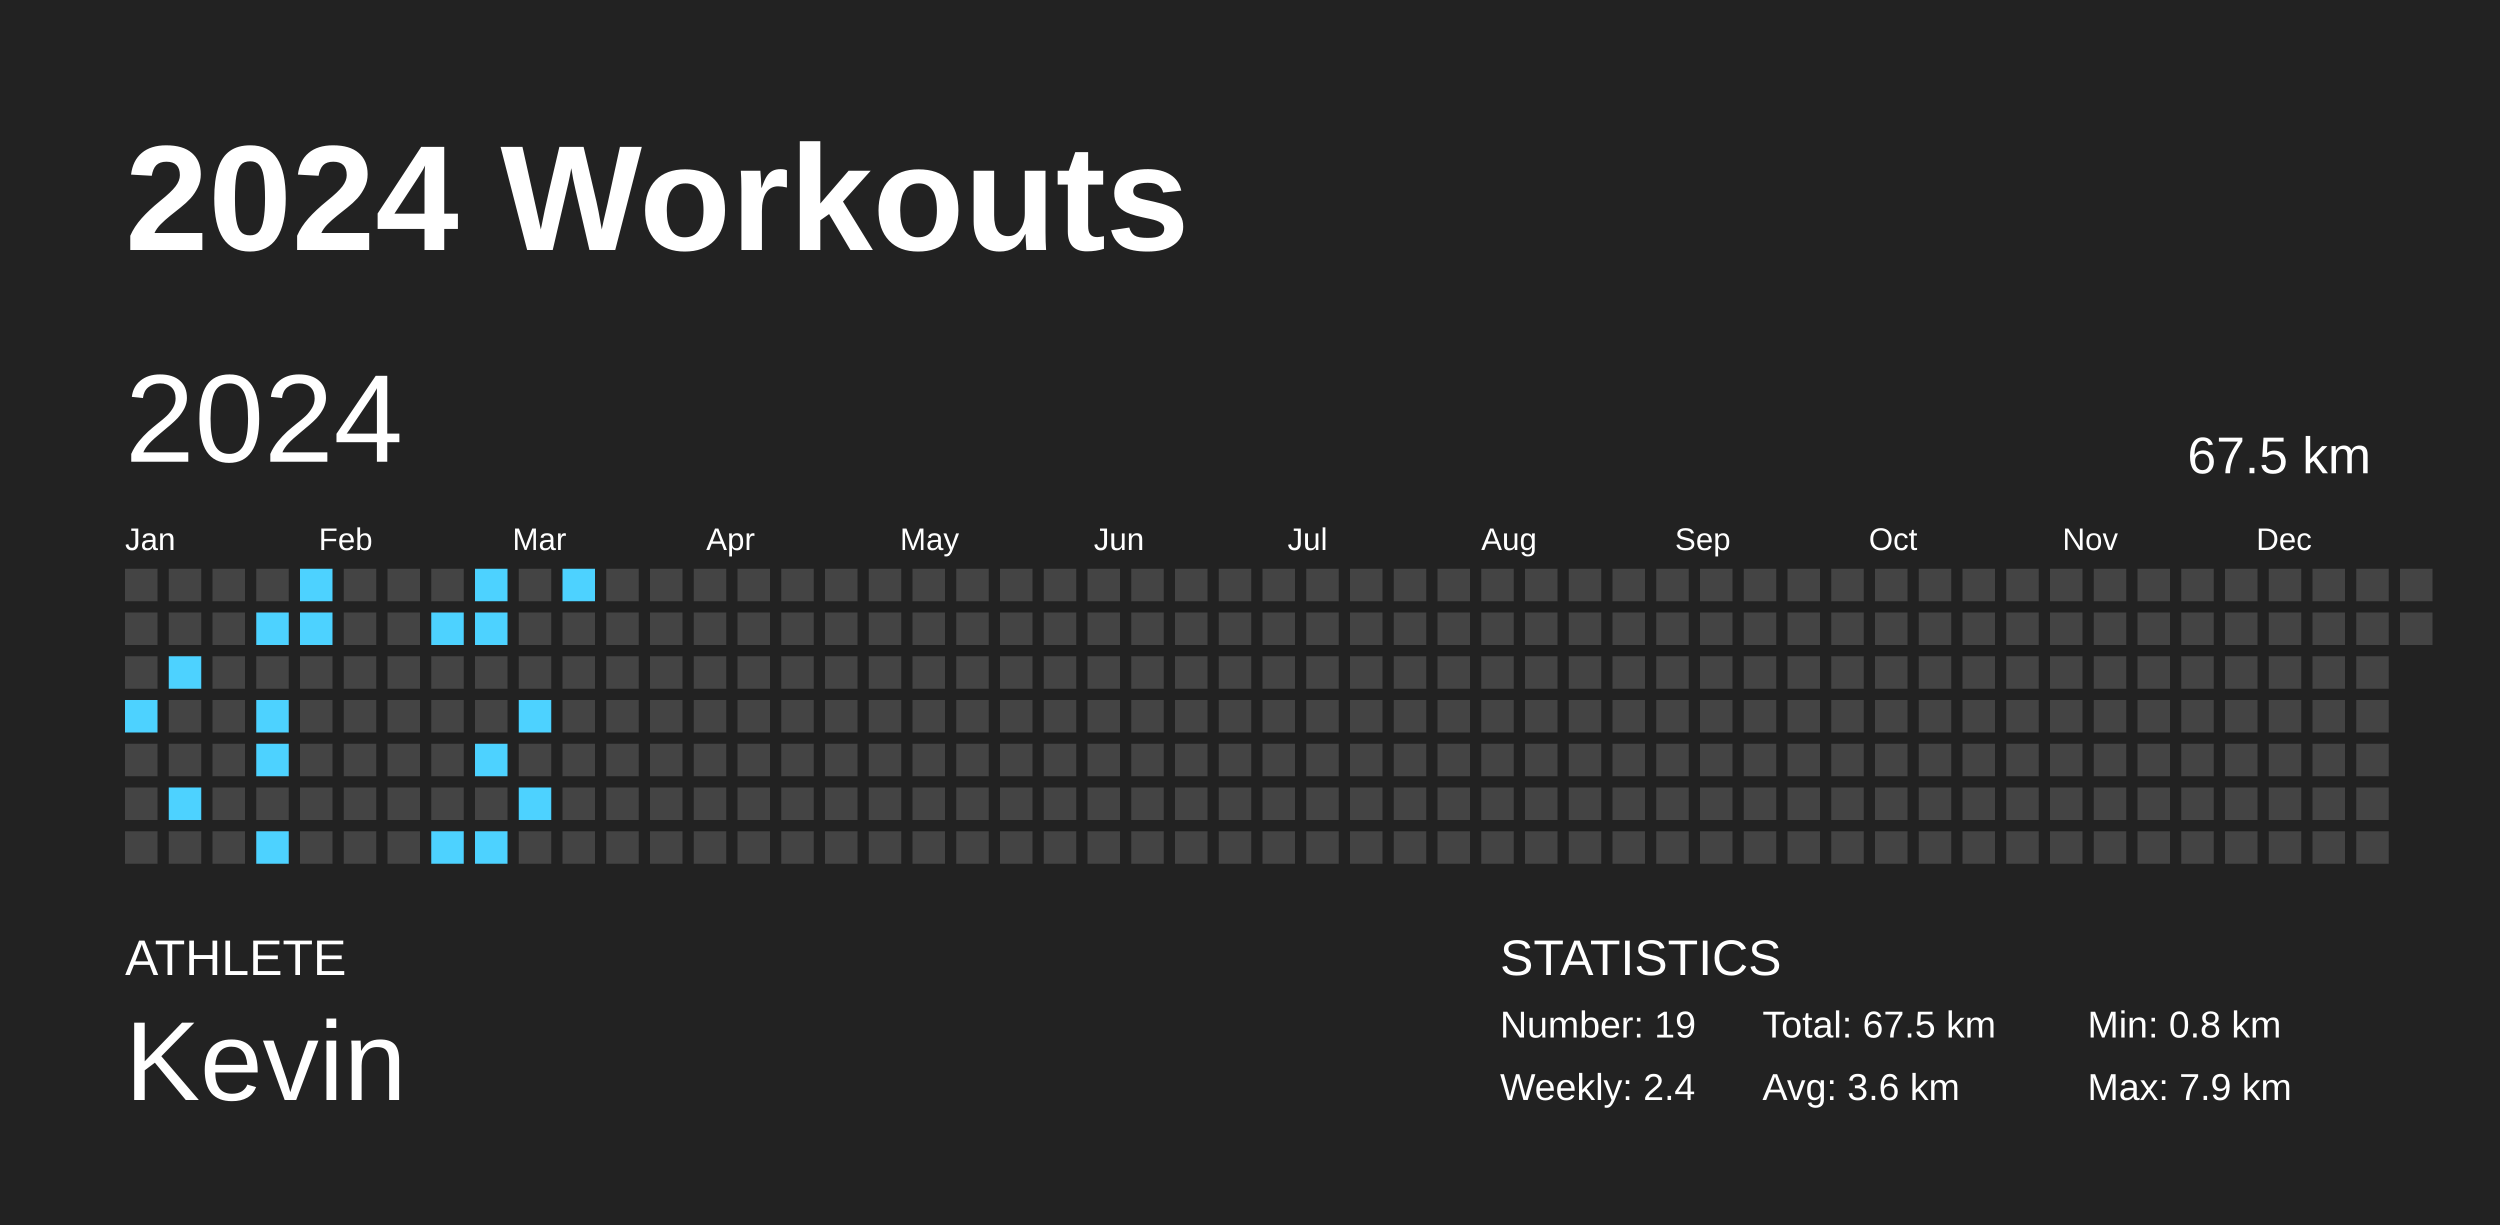
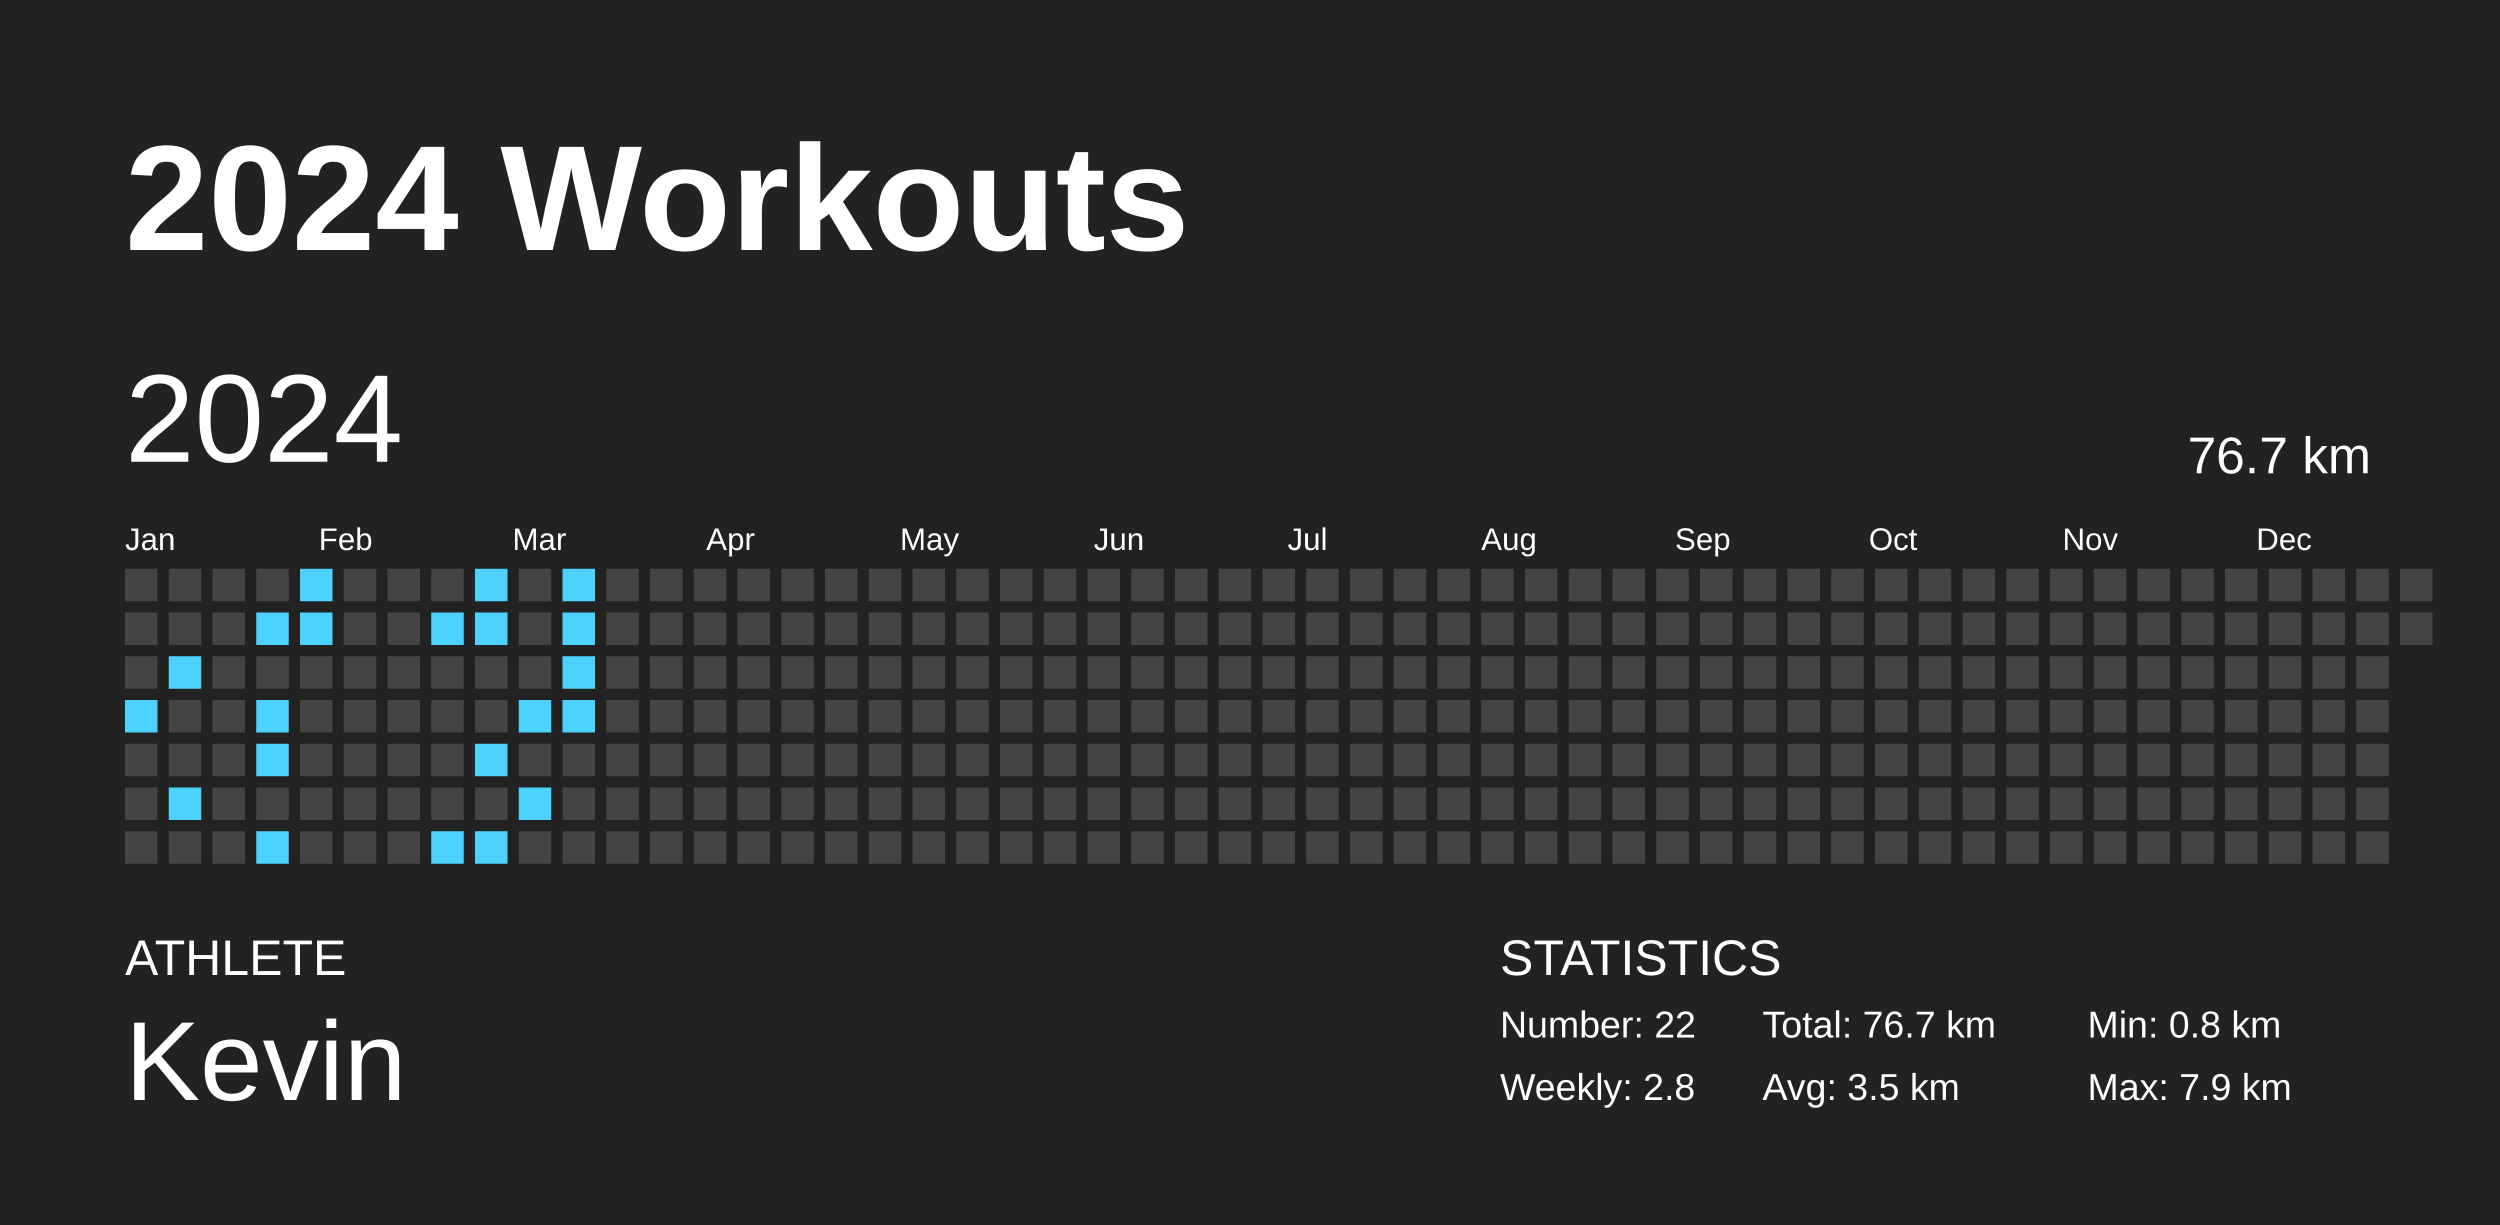
<svg xmlns="http://www.w3.org/2000/svg" baseProfile="full" height="98mm" version="1.1" viewBox="0,0,200,98" width="200mm">
  <defs />
  <rect fill="#222222" height="98" width="200" x="0" y="0" />
  <text fill="#FFFFFF" style="font-size:12px; font-family:Arial; font-weight:bold;" x="10" y="20">2024 Workouts</text>
  <text fill="#FFFFFF" style="font-size:4px; font-family:Arial" x="10" y="78">ATHLETE</text>
  <text fill="#FFFFFF" style="font-size:9px; font-family:Arial" x="10" y="88">Kevin</text>
  <text fill="#FFFFFF" style="font-size:4px; font-family:Arial" x="120" y="78">STATISTICS</text>
-   <text fill="#FFFFFF" style="font-size:3px; font-family:Arial" x="120" y="83">Number: 19</text>
-   <text fill="#FFFFFF" style="font-size:3px; font-family:Arial" x="120" y="88">Weekly: 2.4</text>
-   <text fill="#FFFFFF" style="font-size:3px; font-family:Arial" x="141" y="83">Total: 67.5 km</text>
-   <text fill="#FFFFFF" style="font-size:3px; font-family:Arial" x="141" y="88">Avg: 3.6 km</text>
+   <text fill="#FFFFFF" style="font-size:3px; font-family:Arial" x="120" y="83">Number: 22</text>
+   <text fill="#FFFFFF" style="font-size:3px; font-family:Arial" x="120" y="88">Weekly: 2.8</text>
+   <text fill="#FFFFFF" style="font-size:3px; font-family:Arial" x="141" y="83">Total: 76.7 km</text>
+   <text fill="#FFFFFF" style="font-size:3px; font-family:Arial" x="141" y="88">Avg: 3.5 km</text>
  <text fill="#FFFFFF" style="font-size:3px; font-family:Arial" x="167" y="83">Min: 0.8 km</text>
  <text fill="#FFFFFF" style="font-size:3px; font-family:Arial" x="167" y="88">Max: 7.9 km</text>
  <text dominant-baseline="hanging" fill="#FFFFFF" style="font-size:10.0px; font-family:Arial;" x="10" y="30">2024</text>
-   <text dominant-baseline="hanging" fill="#FFFFFF" style="font-size:4.125px; font-family:Arial;" x="175" y="35">67.5 km</text>
+   <text dominant-baseline="hanging" fill="#FFFFFF" style="font-size:4.125px; font-family:Arial;" x="175" y="35">76.7 km</text>
  <text fill="#FFFFFF" style="font-size:2.5px; font-family:Arial" x="10.0" y="44">Jan</text>
  <text fill="#FFFFFF" style="font-size:2.5px; font-family:Arial" x="25.5" y="44">Feb</text>
  <text fill="#FFFFFF" style="font-size:2.5px; font-family:Arial" x="41.0" y="44">Mar</text>
  <text fill="#FFFFFF" style="font-size:2.5px; font-family:Arial" x="56.5" y="44">Apr</text>
  <text fill="#FFFFFF" style="font-size:2.5px; font-family:Arial" x="72.0" y="44">May</text>
  <text fill="#FFFFFF" style="font-size:2.5px; font-family:Arial" x="87.5" y="44">Jun</text>
  <text fill="#FFFFFF" style="font-size:2.5px; font-family:Arial" x="103.0" y="44">Jul</text>
  <text fill="#FFFFFF" style="font-size:2.5px; font-family:Arial" x="118.5" y="44">Aug</text>
  <text fill="#FFFFFF" style="font-size:2.5px; font-family:Arial" x="134.0" y="44">Sep</text>
  <text fill="#FFFFFF" style="font-size:2.5px; font-family:Arial" x="149.5" y="44">Oct</text>
  <text fill="#FFFFFF" style="font-size:2.5px; font-family:Arial" x="165.0" y="44">Nov</text>
  <text fill="#FFFFFF" style="font-size:2.5px; font-family:Arial" x="180.5" y="44">Dec</text>
  <rect fill="#444444" height="2.6" width="2.6" x="10.0" y="45.5" />
  <rect fill="#444444" height="2.6" width="2.6" x="10.0" y="49.0" />
  <rect fill="#444444" height="2.6" width="2.6" x="10.0" y="52.5" />
  <rect fill="#4dd2ff" height="2.6" width="2.6" x="10.0" y="56.0" />
  <rect fill="#444444" height="2.6" width="2.6" x="10.0" y="59.5" />
  <rect fill="#444444" height="2.6" width="2.6" x="10.0" y="63.0" />
  <rect fill="#444444" height="2.6" width="2.6" x="10.0" y="66.5" />
  <rect fill="#444444" height="2.6" width="2.6" x="13.5" y="45.5" />
  <rect fill="#444444" height="2.6" width="2.6" x="13.5" y="49.0" />
  <rect fill="#4dd2ff" height="2.6" width="2.6" x="13.5" y="52.5" />
  <rect fill="#444444" height="2.6" width="2.6" x="13.5" y="56.0" />
  <rect fill="#444444" height="2.6" width="2.6" x="13.5" y="59.5" />
  <rect fill="#4dd2ff" height="2.6" width="2.6" x="13.5" y="63.0" />
  <rect fill="#444444" height="2.6" width="2.6" x="13.5" y="66.5" />
  <rect fill="#444444" height="2.6" width="2.6" x="17.0" y="45.5" />
  <rect fill="#444444" height="2.6" width="2.6" x="17.0" y="49.0" />
  <rect fill="#444444" height="2.6" width="2.6" x="17.0" y="52.5" />
  <rect fill="#444444" height="2.6" width="2.6" x="17.0" y="56.0" />
  <rect fill="#444444" height="2.6" width="2.6" x="17.0" y="59.5" />
  <rect fill="#444444" height="2.6" width="2.6" x="17.0" y="63.0" />
  <rect fill="#444444" height="2.6" width="2.6" x="17.0" y="66.5" />
  <rect fill="#444444" height="2.6" width="2.6" x="20.5" y="45.5" />
  <rect fill="#4dd2ff" height="2.6" width="2.6" x="20.5" y="49.0" />
  <rect fill="#444444" height="2.6" width="2.6" x="20.5" y="52.5" />
  <rect fill="#4dd2ff" height="2.6" width="2.6" x="20.5" y="56.0" />
  <rect fill="#4dd2ff" height="2.6" width="2.6" x="20.5" y="59.5" />
  <rect fill="#444444" height="2.6" width="2.6" x="20.5" y="63.0" />
  <rect fill="#4dd2ff" height="2.6" width="2.6" x="20.5" y="66.5" />
  <rect fill="#4dd2ff" height="2.6" width="2.6" x="24.0" y="45.5" />
  <rect fill="#4dd2ff" height="2.6" width="2.6" x="24.0" y="49.0" />
  <rect fill="#444444" height="2.6" width="2.6" x="24.0" y="52.5" />
  <rect fill="#444444" height="2.6" width="2.6" x="24.0" y="56.0" />
  <rect fill="#444444" height="2.6" width="2.6" x="24.0" y="59.5" />
  <rect fill="#444444" height="2.6" width="2.6" x="24.0" y="63.0" />
  <rect fill="#444444" height="2.6" width="2.6" x="24.0" y="66.5" />
  <rect fill="#444444" height="2.6" width="2.6" x="27.5" y="45.5" />
  <rect fill="#444444" height="2.6" width="2.6" x="27.5" y="49.0" />
  <rect fill="#444444" height="2.6" width="2.6" x="27.5" y="52.5" />
  <rect fill="#444444" height="2.6" width="2.6" x="27.5" y="56.0" />
  <rect fill="#444444" height="2.6" width="2.6" x="27.5" y="59.5" />
  <rect fill="#444444" height="2.6" width="2.6" x="27.5" y="63.0" />
  <rect fill="#444444" height="2.6" width="2.6" x="27.5" y="66.5" />
  <rect fill="#444444" height="2.6" width="2.6" x="31.0" y="45.5" />
  <rect fill="#444444" height="2.6" width="2.6" x="31.0" y="49.0" />
  <rect fill="#444444" height="2.6" width="2.6" x="31.0" y="52.5" />
  <rect fill="#444444" height="2.6" width="2.6" x="31.0" y="56.0" />
  <rect fill="#444444" height="2.6" width="2.6" x="31.0" y="59.5" />
  <rect fill="#444444" height="2.6" width="2.6" x="31.0" y="63.0" />
  <rect fill="#444444" height="2.6" width="2.6" x="31.0" y="66.5" />
  <rect fill="#444444" height="2.6" width="2.6" x="34.5" y="45.5" />
  <rect fill="#4dd2ff" height="2.6" width="2.6" x="34.5" y="49.0" />
  <rect fill="#444444" height="2.6" width="2.6" x="34.5" y="52.5" />
  <rect fill="#444444" height="2.6" width="2.6" x="34.5" y="56.0" />
  <rect fill="#444444" height="2.6" width="2.6" x="34.5" y="59.5" />
  <rect fill="#444444" height="2.6" width="2.6" x="34.5" y="63.0" />
  <rect fill="#4dd2ff" height="2.6" width="2.6" x="34.5" y="66.5" />
  <rect fill="#4dd2ff" height="2.6" width="2.6" x="38.0" y="45.5" />
  <rect fill="#4dd2ff" height="2.6" width="2.6" x="38.0" y="49.0" />
  <rect fill="#444444" height="2.6" width="2.6" x="38.0" y="52.5" />
  <rect fill="#444444" height="2.6" width="2.6" x="38.0" y="56.0" />
  <rect fill="#4dd2ff" height="2.6" width="2.6" x="38.0" y="59.5" />
  <rect fill="#444444" height="2.6" width="2.6" x="38.0" y="63.0" />
  <rect fill="#4dd2ff" height="2.6" width="2.6" x="38.0" y="66.5" />
  <rect fill="#444444" height="2.6" width="2.6" x="41.5" y="45.5" />
  <rect fill="#444444" height="2.6" width="2.6" x="41.5" y="49.0" />
  <rect fill="#444444" height="2.6" width="2.6" x="41.5" y="52.5" />
  <rect fill="#4dd2ff" height="2.6" width="2.6" x="41.5" y="56.0" />
  <rect fill="#444444" height="2.6" width="2.6" x="41.5" y="59.5" />
  <rect fill="#4dd2ff" height="2.6" width="2.6" x="41.5" y="63.0" />
  <rect fill="#444444" height="2.6" width="2.6" x="41.5" y="66.5" />
  <rect fill="#4dd2ff" height="2.6" width="2.6" x="45.0" y="45.5" />
-   <rect fill="#444444" height="2.6" width="2.6" x="45.0" y="49.0" />
-   <rect fill="#444444" height="2.6" width="2.6" x="45.0" y="52.5" />
-   <rect fill="#444444" height="2.6" width="2.6" x="45.0" y="56.0" />
+   <rect fill="#4dd2ff" height="2.6" width="2.6" x="45.0" y="49.0" />
+   <rect fill="#4dd2ff" height="2.6" width="2.6" x="45.0" y="52.5" />
+   <rect fill="#4dd2ff" height="2.6" width="2.6" x="45.0" y="56.0" />
  <rect fill="#444444" height="2.6" width="2.6" x="45.0" y="59.5" />
  <rect fill="#444444" height="2.6" width="2.6" x="45.0" y="63.0" />
  <rect fill="#444444" height="2.6" width="2.6" x="45.0" y="66.5" />
  <rect fill="#444444" height="2.6" width="2.6" x="48.5" y="45.5" />
  <rect fill="#444444" height="2.6" width="2.6" x="48.5" y="49.0" />
  <rect fill="#444444" height="2.6" width="2.6" x="48.5" y="52.5" />
  <rect fill="#444444" height="2.6" width="2.6" x="48.5" y="56.0" />
  <rect fill="#444444" height="2.6" width="2.6" x="48.5" y="59.5" />
  <rect fill="#444444" height="2.6" width="2.6" x="48.5" y="63.0" />
  <rect fill="#444444" height="2.6" width="2.6" x="48.5" y="66.5" />
  <rect fill="#444444" height="2.6" width="2.6" x="52.0" y="45.5" />
  <rect fill="#444444" height="2.6" width="2.6" x="52.0" y="49.0" />
  <rect fill="#444444" height="2.6" width="2.6" x="52.0" y="52.5" />
  <rect fill="#444444" height="2.6" width="2.6" x="52.0" y="56.0" />
  <rect fill="#444444" height="2.6" width="2.6" x="52.0" y="59.5" />
  <rect fill="#444444" height="2.6" width="2.6" x="52.0" y="63.0" />
  <rect fill="#444444" height="2.6" width="2.6" x="52.0" y="66.5" />
  <rect fill="#444444" height="2.6" width="2.6" x="55.5" y="45.5" />
  <rect fill="#444444" height="2.6" width="2.6" x="55.5" y="49.0" />
  <rect fill="#444444" height="2.6" width="2.6" x="55.5" y="52.5" />
  <rect fill="#444444" height="2.6" width="2.6" x="55.5" y="56.0" />
  <rect fill="#444444" height="2.6" width="2.6" x="55.5" y="59.5" />
  <rect fill="#444444" height="2.6" width="2.6" x="55.5" y="63.0" />
  <rect fill="#444444" height="2.6" width="2.6" x="55.5" y="66.5" />
  <rect fill="#444444" height="2.6" width="2.6" x="59.0" y="45.5" />
  <rect fill="#444444" height="2.6" width="2.6" x="59.0" y="49.0" />
  <rect fill="#444444" height="2.6" width="2.6" x="59.0" y="52.5" />
  <rect fill="#444444" height="2.6" width="2.6" x="59.0" y="56.0" />
  <rect fill="#444444" height="2.6" width="2.6" x="59.0" y="59.5" />
  <rect fill="#444444" height="2.6" width="2.6" x="59.0" y="63.0" />
  <rect fill="#444444" height="2.6" width="2.6" x="59.0" y="66.5" />
  <rect fill="#444444" height="2.6" width="2.6" x="62.5" y="45.5" />
  <rect fill="#444444" height="2.6" width="2.6" x="62.5" y="49.0" />
  <rect fill="#444444" height="2.6" width="2.6" x="62.5" y="52.5" />
  <rect fill="#444444" height="2.6" width="2.6" x="62.5" y="56.0" />
  <rect fill="#444444" height="2.6" width="2.6" x="62.5" y="59.5" />
  <rect fill="#444444" height="2.6" width="2.6" x="62.5" y="63.0" />
  <rect fill="#444444" height="2.6" width="2.6" x="62.5" y="66.5" />
  <rect fill="#444444" height="2.6" width="2.6" x="66.0" y="45.5" />
  <rect fill="#444444" height="2.6" width="2.6" x="66.0" y="49.0" />
  <rect fill="#444444" height="2.6" width="2.6" x="66.0" y="52.5" />
  <rect fill="#444444" height="2.6" width="2.6" x="66.0" y="56.0" />
  <rect fill="#444444" height="2.6" width="2.6" x="66.0" y="59.5" />
  <rect fill="#444444" height="2.6" width="2.6" x="66.0" y="63.0" />
  <rect fill="#444444" height="2.6" width="2.6" x="66.0" y="66.5" />
  <rect fill="#444444" height="2.6" width="2.6" x="69.5" y="45.5" />
  <rect fill="#444444" height="2.6" width="2.6" x="69.5" y="49.0" />
  <rect fill="#444444" height="2.6" width="2.6" x="69.5" y="52.5" />
  <rect fill="#444444" height="2.6" width="2.6" x="69.5" y="56.0" />
  <rect fill="#444444" height="2.6" width="2.6" x="69.5" y="59.5" />
  <rect fill="#444444" height="2.6" width="2.6" x="69.5" y="63.0" />
  <rect fill="#444444" height="2.6" width="2.6" x="69.5" y="66.5" />
  <rect fill="#444444" height="2.6" width="2.6" x="73.0" y="45.5" />
  <rect fill="#444444" height="2.6" width="2.6" x="73.0" y="49.0" />
  <rect fill="#444444" height="2.6" width="2.6" x="73.0" y="52.5" />
  <rect fill="#444444" height="2.6" width="2.6" x="73.0" y="56.0" />
  <rect fill="#444444" height="2.6" width="2.6" x="73.0" y="59.5" />
  <rect fill="#444444" height="2.6" width="2.6" x="73.0" y="63.0" />
  <rect fill="#444444" height="2.6" width="2.6" x="73.0" y="66.5" />
  <rect fill="#444444" height="2.6" width="2.6" x="76.5" y="45.5" />
  <rect fill="#444444" height="2.6" width="2.6" x="76.5" y="49.0" />
  <rect fill="#444444" height="2.6" width="2.6" x="76.5" y="52.5" />
  <rect fill="#444444" height="2.6" width="2.6" x="76.5" y="56.0" />
  <rect fill="#444444" height="2.6" width="2.6" x="76.5" y="59.5" />
  <rect fill="#444444" height="2.6" width="2.6" x="76.5" y="63.0" />
  <rect fill="#444444" height="2.6" width="2.6" x="76.5" y="66.5" />
  <rect fill="#444444" height="2.6" width="2.6" x="80.0" y="45.5" />
  <rect fill="#444444" height="2.6" width="2.6" x="80.0" y="49.0" />
  <rect fill="#444444" height="2.6" width="2.6" x="80.0" y="52.5" />
  <rect fill="#444444" height="2.6" width="2.6" x="80.0" y="56.0" />
  <rect fill="#444444" height="2.6" width="2.6" x="80.0" y="59.5" />
  <rect fill="#444444" height="2.6" width="2.6" x="80.0" y="63.0" />
  <rect fill="#444444" height="2.6" width="2.6" x="80.0" y="66.5" />
  <rect fill="#444444" height="2.6" width="2.6" x="83.5" y="45.5" />
  <rect fill="#444444" height="2.6" width="2.6" x="83.5" y="49.0" />
  <rect fill="#444444" height="2.6" width="2.6" x="83.5" y="52.5" />
  <rect fill="#444444" height="2.6" width="2.6" x="83.5" y="56.0" />
  <rect fill="#444444" height="2.6" width="2.6" x="83.5" y="59.5" />
  <rect fill="#444444" height="2.6" width="2.6" x="83.5" y="63.0" />
  <rect fill="#444444" height="2.6" width="2.6" x="83.5" y="66.5" />
  <rect fill="#444444" height="2.6" width="2.6" x="87.0" y="45.5" />
  <rect fill="#444444" height="2.6" width="2.6" x="87.0" y="49.0" />
  <rect fill="#444444" height="2.6" width="2.6" x="87.0" y="52.5" />
  <rect fill="#444444" height="2.6" width="2.6" x="87.0" y="56.0" />
  <rect fill="#444444" height="2.6" width="2.6" x="87.0" y="59.5" />
  <rect fill="#444444" height="2.6" width="2.6" x="87.0" y="63.0" />
  <rect fill="#444444" height="2.6" width="2.6" x="87.0" y="66.5" />
  <rect fill="#444444" height="2.6" width="2.6" x="90.5" y="45.5" />
  <rect fill="#444444" height="2.6" width="2.6" x="90.5" y="49.0" />
  <rect fill="#444444" height="2.6" width="2.6" x="90.5" y="52.5" />
  <rect fill="#444444" height="2.6" width="2.6" x="90.5" y="56.0" />
  <rect fill="#444444" height="2.6" width="2.6" x="90.5" y="59.5" />
  <rect fill="#444444" height="2.6" width="2.6" x="90.5" y="63.0" />
  <rect fill="#444444" height="2.6" width="2.6" x="90.5" y="66.5" />
  <rect fill="#444444" height="2.6" width="2.6" x="94.0" y="45.5" />
  <rect fill="#444444" height="2.6" width="2.6" x="94.0" y="49.0" />
  <rect fill="#444444" height="2.6" width="2.6" x="94.0" y="52.5" />
  <rect fill="#444444" height="2.6" width="2.6" x="94.0" y="56.0" />
  <rect fill="#444444" height="2.6" width="2.6" x="94.0" y="59.5" />
  <rect fill="#444444" height="2.6" width="2.6" x="94.0" y="63.0" />
  <rect fill="#444444" height="2.6" width="2.6" x="94.0" y="66.5" />
  <rect fill="#444444" height="2.6" width="2.6" x="97.5" y="45.5" />
  <rect fill="#444444" height="2.6" width="2.6" x="97.5" y="49.0" />
  <rect fill="#444444" height="2.6" width="2.6" x="97.5" y="52.5" />
  <rect fill="#444444" height="2.6" width="2.6" x="97.5" y="56.0" />
  <rect fill="#444444" height="2.6" width="2.6" x="97.5" y="59.5" />
  <rect fill="#444444" height="2.6" width="2.6" x="97.5" y="63.0" />
  <rect fill="#444444" height="2.6" width="2.6" x="97.5" y="66.5" />
  <rect fill="#444444" height="2.6" width="2.6" x="101.0" y="45.5" />
  <rect fill="#444444" height="2.6" width="2.6" x="101.0" y="49.0" />
  <rect fill="#444444" height="2.6" width="2.6" x="101.0" y="52.5" />
  <rect fill="#444444" height="2.6" width="2.6" x="101.0" y="56.0" />
  <rect fill="#444444" height="2.6" width="2.6" x="101.0" y="59.5" />
  <rect fill="#444444" height="2.6" width="2.6" x="101.0" y="63.0" />
  <rect fill="#444444" height="2.6" width="2.6" x="101.0" y="66.5" />
  <rect fill="#444444" height="2.6" width="2.6" x="104.5" y="45.5" />
  <rect fill="#444444" height="2.6" width="2.6" x="104.5" y="49.0" />
  <rect fill="#444444" height="2.6" width="2.6" x="104.5" y="52.5" />
  <rect fill="#444444" height="2.6" width="2.6" x="104.5" y="56.0" />
  <rect fill="#444444" height="2.6" width="2.6" x="104.5" y="59.5" />
  <rect fill="#444444" height="2.6" width="2.6" x="104.5" y="63.0" />
  <rect fill="#444444" height="2.6" width="2.6" x="104.5" y="66.5" />
  <rect fill="#444444" height="2.6" width="2.6" x="108.0" y="45.5" />
  <rect fill="#444444" height="2.6" width="2.6" x="108.0" y="49.0" />
  <rect fill="#444444" height="2.6" width="2.6" x="108.0" y="52.5" />
  <rect fill="#444444" height="2.6" width="2.6" x="108.0" y="56.0" />
  <rect fill="#444444" height="2.6" width="2.6" x="108.0" y="59.5" />
  <rect fill="#444444" height="2.6" width="2.6" x="108.0" y="63.0" />
  <rect fill="#444444" height="2.6" width="2.6" x="108.0" y="66.5" />
  <rect fill="#444444" height="2.6" width="2.6" x="111.5" y="45.5" />
  <rect fill="#444444" height="2.6" width="2.6" x="111.5" y="49.0" />
  <rect fill="#444444" height="2.6" width="2.6" x="111.5" y="52.5" />
  <rect fill="#444444" height="2.6" width="2.6" x="111.5" y="56.0" />
  <rect fill="#444444" height="2.6" width="2.6" x="111.5" y="59.5" />
  <rect fill="#444444" height="2.6" width="2.6" x="111.5" y="63.0" />
  <rect fill="#444444" height="2.6" width="2.6" x="111.5" y="66.5" />
  <rect fill="#444444" height="2.6" width="2.6" x="115.0" y="45.5" />
  <rect fill="#444444" height="2.6" width="2.6" x="115.0" y="49.0" />
  <rect fill="#444444" height="2.6" width="2.6" x="115.0" y="52.5" />
  <rect fill="#444444" height="2.6" width="2.6" x="115.0" y="56.0" />
  <rect fill="#444444" height="2.6" width="2.6" x="115.0" y="59.5" />
  <rect fill="#444444" height="2.6" width="2.6" x="115.0" y="63.0" />
  <rect fill="#444444" height="2.6" width="2.6" x="115.0" y="66.5" />
  <rect fill="#444444" height="2.6" width="2.6" x="118.5" y="45.5" />
  <rect fill="#444444" height="2.6" width="2.6" x="118.5" y="49.0" />
  <rect fill="#444444" height="2.6" width="2.6" x="118.5" y="52.5" />
  <rect fill="#444444" height="2.6" width="2.6" x="118.5" y="56.0" />
  <rect fill="#444444" height="2.6" width="2.6" x="118.5" y="59.5" />
  <rect fill="#444444" height="2.6" width="2.6" x="118.5" y="63.0" />
  <rect fill="#444444" height="2.6" width="2.6" x="118.5" y="66.5" />
  <rect fill="#444444" height="2.6" width="2.6" x="122.0" y="45.5" />
  <rect fill="#444444" height="2.6" width="2.6" x="122.0" y="49.0" />
  <rect fill="#444444" height="2.6" width="2.6" x="122.0" y="52.5" />
  <rect fill="#444444" height="2.6" width="2.6" x="122.0" y="56.0" />
  <rect fill="#444444" height="2.6" width="2.6" x="122.0" y="59.5" />
  <rect fill="#444444" height="2.6" width="2.6" x="122.0" y="63.0" />
  <rect fill="#444444" height="2.6" width="2.6" x="122.0" y="66.5" />
  <rect fill="#444444" height="2.6" width="2.6" x="125.5" y="45.5" />
  <rect fill="#444444" height="2.6" width="2.6" x="125.5" y="49.0" />
  <rect fill="#444444" height="2.6" width="2.6" x="125.5" y="52.5" />
  <rect fill="#444444" height="2.6" width="2.6" x="125.5" y="56.0" />
  <rect fill="#444444" height="2.6" width="2.6" x="125.5" y="59.5" />
  <rect fill="#444444" height="2.6" width="2.6" x="125.5" y="63.0" />
  <rect fill="#444444" height="2.6" width="2.6" x="125.5" y="66.5" />
  <rect fill="#444444" height="2.6" width="2.6" x="129.0" y="45.5" />
  <rect fill="#444444" height="2.6" width="2.6" x="129.0" y="49.0" />
  <rect fill="#444444" height="2.6" width="2.6" x="129.0" y="52.5" />
  <rect fill="#444444" height="2.6" width="2.6" x="129.0" y="56.0" />
  <rect fill="#444444" height="2.6" width="2.6" x="129.0" y="59.5" />
  <rect fill="#444444" height="2.6" width="2.6" x="129.0" y="63.0" />
  <rect fill="#444444" height="2.6" width="2.6" x="129.0" y="66.5" />
  <rect fill="#444444" height="2.6" width="2.6" x="132.5" y="45.5" />
  <rect fill="#444444" height="2.6" width="2.6" x="132.5" y="49.0" />
  <rect fill="#444444" height="2.6" width="2.6" x="132.5" y="52.5" />
  <rect fill="#444444" height="2.6" width="2.6" x="132.5" y="56.0" />
  <rect fill="#444444" height="2.6" width="2.6" x="132.5" y="59.5" />
  <rect fill="#444444" height="2.6" width="2.6" x="132.5" y="63.0" />
  <rect fill="#444444" height="2.6" width="2.6" x="132.5" y="66.5" />
  <rect fill="#444444" height="2.6" width="2.6" x="136.0" y="45.5" />
  <rect fill="#444444" height="2.6" width="2.6" x="136.0" y="49.0" />
  <rect fill="#444444" height="2.6" width="2.6" x="136.0" y="52.5" />
  <rect fill="#444444" height="2.6" width="2.6" x="136.0" y="56.0" />
  <rect fill="#444444" height="2.6" width="2.6" x="136.0" y="59.5" />
  <rect fill="#444444" height="2.6" width="2.6" x="136.0" y="63.0" />
  <rect fill="#444444" height="2.6" width="2.6" x="136.0" y="66.5" />
  <rect fill="#444444" height="2.6" width="2.6" x="139.5" y="45.5" />
  <rect fill="#444444" height="2.6" width="2.6" x="139.5" y="49.0" />
  <rect fill="#444444" height="2.6" width="2.6" x="139.5" y="52.5" />
  <rect fill="#444444" height="2.6" width="2.6" x="139.5" y="56.0" />
  <rect fill="#444444" height="2.6" width="2.6" x="139.5" y="59.5" />
  <rect fill="#444444" height="2.6" width="2.6" x="139.5" y="63.0" />
  <rect fill="#444444" height="2.6" width="2.6" x="139.5" y="66.5" />
  <rect fill="#444444" height="2.6" width="2.6" x="143.0" y="45.5" />
  <rect fill="#444444" height="2.6" width="2.6" x="143.0" y="49.0" />
  <rect fill="#444444" height="2.6" width="2.6" x="143.0" y="52.5" />
  <rect fill="#444444" height="2.6" width="2.6" x="143.0" y="56.0" />
  <rect fill="#444444" height="2.6" width="2.6" x="143.0" y="59.5" />
  <rect fill="#444444" height="2.6" width="2.6" x="143.0" y="63.0" />
  <rect fill="#444444" height="2.6" width="2.6" x="143.0" y="66.5" />
  <rect fill="#444444" height="2.6" width="2.6" x="146.5" y="45.5" />
  <rect fill="#444444" height="2.6" width="2.6" x="146.5" y="49.0" />
  <rect fill="#444444" height="2.6" width="2.6" x="146.5" y="52.5" />
  <rect fill="#444444" height="2.6" width="2.6" x="146.5" y="56.0" />
  <rect fill="#444444" height="2.6" width="2.6" x="146.5" y="59.5" />
  <rect fill="#444444" height="2.6" width="2.6" x="146.5" y="63.0" />
  <rect fill="#444444" height="2.6" width="2.6" x="146.5" y="66.5" />
  <rect fill="#444444" height="2.6" width="2.6" x="150.0" y="45.5" />
  <rect fill="#444444" height="2.6" width="2.6" x="150.0" y="49.0" />
  <rect fill="#444444" height="2.6" width="2.6" x="150.0" y="52.5" />
  <rect fill="#444444" height="2.6" width="2.6" x="150.0" y="56.0" />
  <rect fill="#444444" height="2.6" width="2.6" x="150.0" y="59.5" />
  <rect fill="#444444" height="2.6" width="2.6" x="150.0" y="63.0" />
  <rect fill="#444444" height="2.6" width="2.6" x="150.0" y="66.5" />
  <rect fill="#444444" height="2.6" width="2.6" x="153.5" y="45.5" />
  <rect fill="#444444" height="2.6" width="2.6" x="153.5" y="49.0" />
  <rect fill="#444444" height="2.6" width="2.6" x="153.5" y="52.5" />
  <rect fill="#444444" height="2.6" width="2.6" x="153.5" y="56.0" />
  <rect fill="#444444" height="2.6" width="2.6" x="153.5" y="59.5" />
  <rect fill="#444444" height="2.6" width="2.6" x="153.5" y="63.0" />
  <rect fill="#444444" height="2.6" width="2.6" x="153.5" y="66.5" />
  <rect fill="#444444" height="2.6" width="2.6" x="157.0" y="45.5" />
  <rect fill="#444444" height="2.6" width="2.6" x="157.0" y="49.0" />
  <rect fill="#444444" height="2.6" width="2.6" x="157.0" y="52.5" />
  <rect fill="#444444" height="2.6" width="2.6" x="157.0" y="56.0" />
  <rect fill="#444444" height="2.6" width="2.6" x="157.0" y="59.5" />
  <rect fill="#444444" height="2.6" width="2.6" x="157.0" y="63.0" />
  <rect fill="#444444" height="2.6" width="2.6" x="157.0" y="66.5" />
  <rect fill="#444444" height="2.6" width="2.6" x="160.5" y="45.5" />
  <rect fill="#444444" height="2.6" width="2.6" x="160.5" y="49.0" />
  <rect fill="#444444" height="2.6" width="2.6" x="160.5" y="52.5" />
  <rect fill="#444444" height="2.6" width="2.6" x="160.5" y="56.0" />
  <rect fill="#444444" height="2.6" width="2.6" x="160.5" y="59.5" />
  <rect fill="#444444" height="2.6" width="2.6" x="160.5" y="63.0" />
  <rect fill="#444444" height="2.6" width="2.6" x="160.5" y="66.5" />
  <rect fill="#444444" height="2.6" width="2.6" x="164.0" y="45.5" />
  <rect fill="#444444" height="2.6" width="2.6" x="164.0" y="49.0" />
  <rect fill="#444444" height="2.6" width="2.6" x="164.0" y="52.5" />
  <rect fill="#444444" height="2.6" width="2.6" x="164.0" y="56.0" />
  <rect fill="#444444" height="2.6" width="2.6" x="164.0" y="59.5" />
  <rect fill="#444444" height="2.6" width="2.6" x="164.0" y="63.0" />
  <rect fill="#444444" height="2.6" width="2.6" x="164.0" y="66.5" />
  <rect fill="#444444" height="2.6" width="2.6" x="167.5" y="45.5" />
  <rect fill="#444444" height="2.6" width="2.6" x="167.5" y="49.0" />
  <rect fill="#444444" height="2.6" width="2.6" x="167.5" y="52.5" />
  <rect fill="#444444" height="2.6" width="2.6" x="167.5" y="56.0" />
  <rect fill="#444444" height="2.6" width="2.6" x="167.5" y="59.5" />
  <rect fill="#444444" height="2.6" width="2.6" x="167.5" y="63.0" />
  <rect fill="#444444" height="2.6" width="2.6" x="167.5" y="66.5" />
  <rect fill="#444444" height="2.6" width="2.6" x="171.0" y="45.5" />
  <rect fill="#444444" height="2.6" width="2.6" x="171.0" y="49.0" />
  <rect fill="#444444" height="2.6" width="2.6" x="171.0" y="52.5" />
  <rect fill="#444444" height="2.6" width="2.6" x="171.0" y="56.0" />
  <rect fill="#444444" height="2.6" width="2.6" x="171.0" y="59.5" />
  <rect fill="#444444" height="2.6" width="2.6" x="171.0" y="63.0" />
  <rect fill="#444444" height="2.6" width="2.6" x="171.0" y="66.5" />
  <rect fill="#444444" height="2.6" width="2.6" x="174.5" y="45.5" />
  <rect fill="#444444" height="2.6" width="2.6" x="174.5" y="49.0" />
  <rect fill="#444444" height="2.6" width="2.6" x="174.5" y="52.5" />
  <rect fill="#444444" height="2.6" width="2.6" x="174.5" y="56.0" />
  <rect fill="#444444" height="2.6" width="2.6" x="174.5" y="59.5" />
  <rect fill="#444444" height="2.6" width="2.6" x="174.5" y="63.0" />
  <rect fill="#444444" height="2.6" width="2.6" x="174.5" y="66.5" />
  <rect fill="#444444" height="2.6" width="2.6" x="178.0" y="45.5" />
  <rect fill="#444444" height="2.6" width="2.6" x="178.0" y="49.0" />
  <rect fill="#444444" height="2.6" width="2.6" x="178.0" y="52.5" />
  <rect fill="#444444" height="2.6" width="2.6" x="178.0" y="56.0" />
  <rect fill="#444444" height="2.6" width="2.6" x="178.0" y="59.5" />
  <rect fill="#444444" height="2.6" width="2.6" x="178.0" y="63.0" />
  <rect fill="#444444" height="2.6" width="2.6" x="178.0" y="66.5" />
  <rect fill="#444444" height="2.6" width="2.6" x="181.5" y="45.5" />
  <rect fill="#444444" height="2.6" width="2.6" x="181.5" y="49.0" />
  <rect fill="#444444" height="2.6" width="2.6" x="181.5" y="52.5" />
  <rect fill="#444444" height="2.6" width="2.6" x="181.5" y="56.0" />
  <rect fill="#444444" height="2.6" width="2.6" x="181.5" y="59.5" />
  <rect fill="#444444" height="2.6" width="2.6" x="181.5" y="63.0" />
  <rect fill="#444444" height="2.6" width="2.6" x="181.5" y="66.5" />
  <rect fill="#444444" height="2.6" width="2.6" x="185.0" y="45.5" />
  <rect fill="#444444" height="2.6" width="2.6" x="185.0" y="49.0" />
  <rect fill="#444444" height="2.6" width="2.6" x="185.0" y="52.5" />
  <rect fill="#444444" height="2.6" width="2.6" x="185.0" y="56.0" />
  <rect fill="#444444" height="2.6" width="2.6" x="185.0" y="59.5" />
  <rect fill="#444444" height="2.6" width="2.6" x="185.0" y="63.0" />
  <rect fill="#444444" height="2.6" width="2.6" x="185.0" y="66.5" />
  <rect fill="#444444" height="2.6" width="2.6" x="188.5" y="45.5" />
  <rect fill="#444444" height="2.6" width="2.6" x="188.5" y="49.0" />
  <rect fill="#444444" height="2.6" width="2.6" x="188.5" y="52.5" />
  <rect fill="#444444" height="2.6" width="2.6" x="188.5" y="56.0" />
  <rect fill="#444444" height="2.6" width="2.6" x="188.5" y="59.5" />
  <rect fill="#444444" height="2.6" width="2.6" x="188.5" y="63.0" />
  <rect fill="#444444" height="2.6" width="2.6" x="188.5" y="66.5" />
  <rect fill="#444444" height="2.6" width="2.6" x="192.0" y="45.5" />
  <rect fill="#444444" height="2.6" width="2.6" x="192.0" y="49.0" />
</svg>
